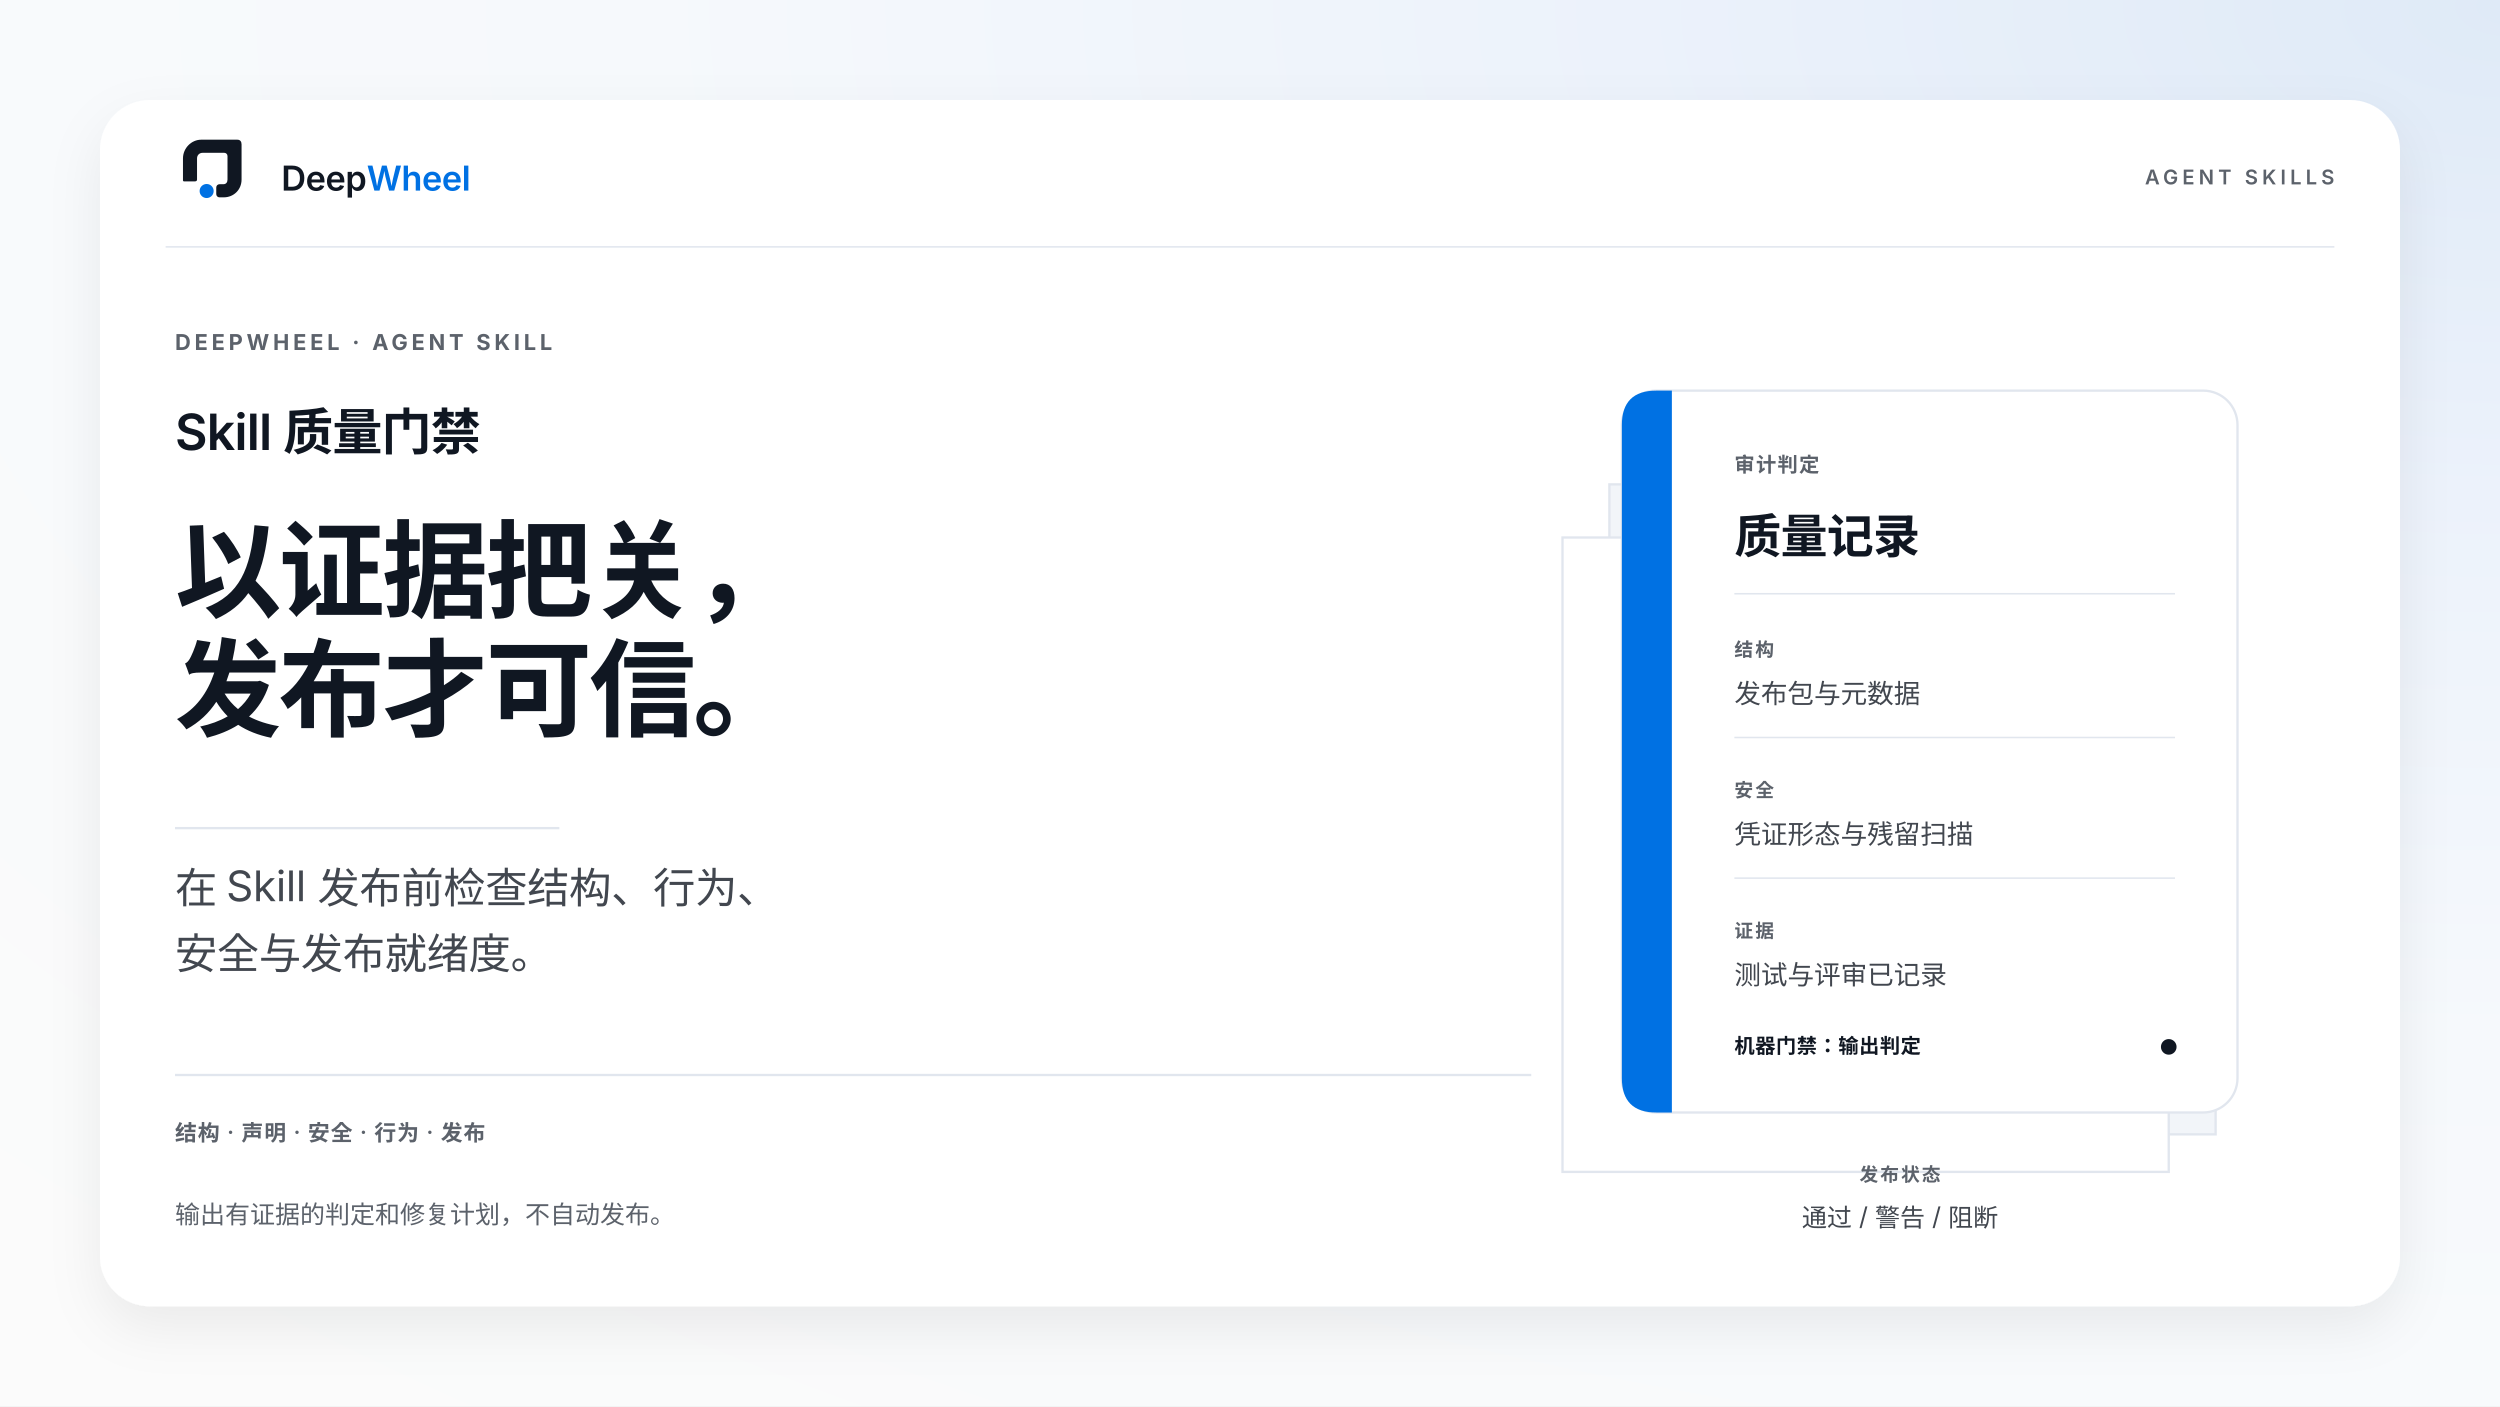
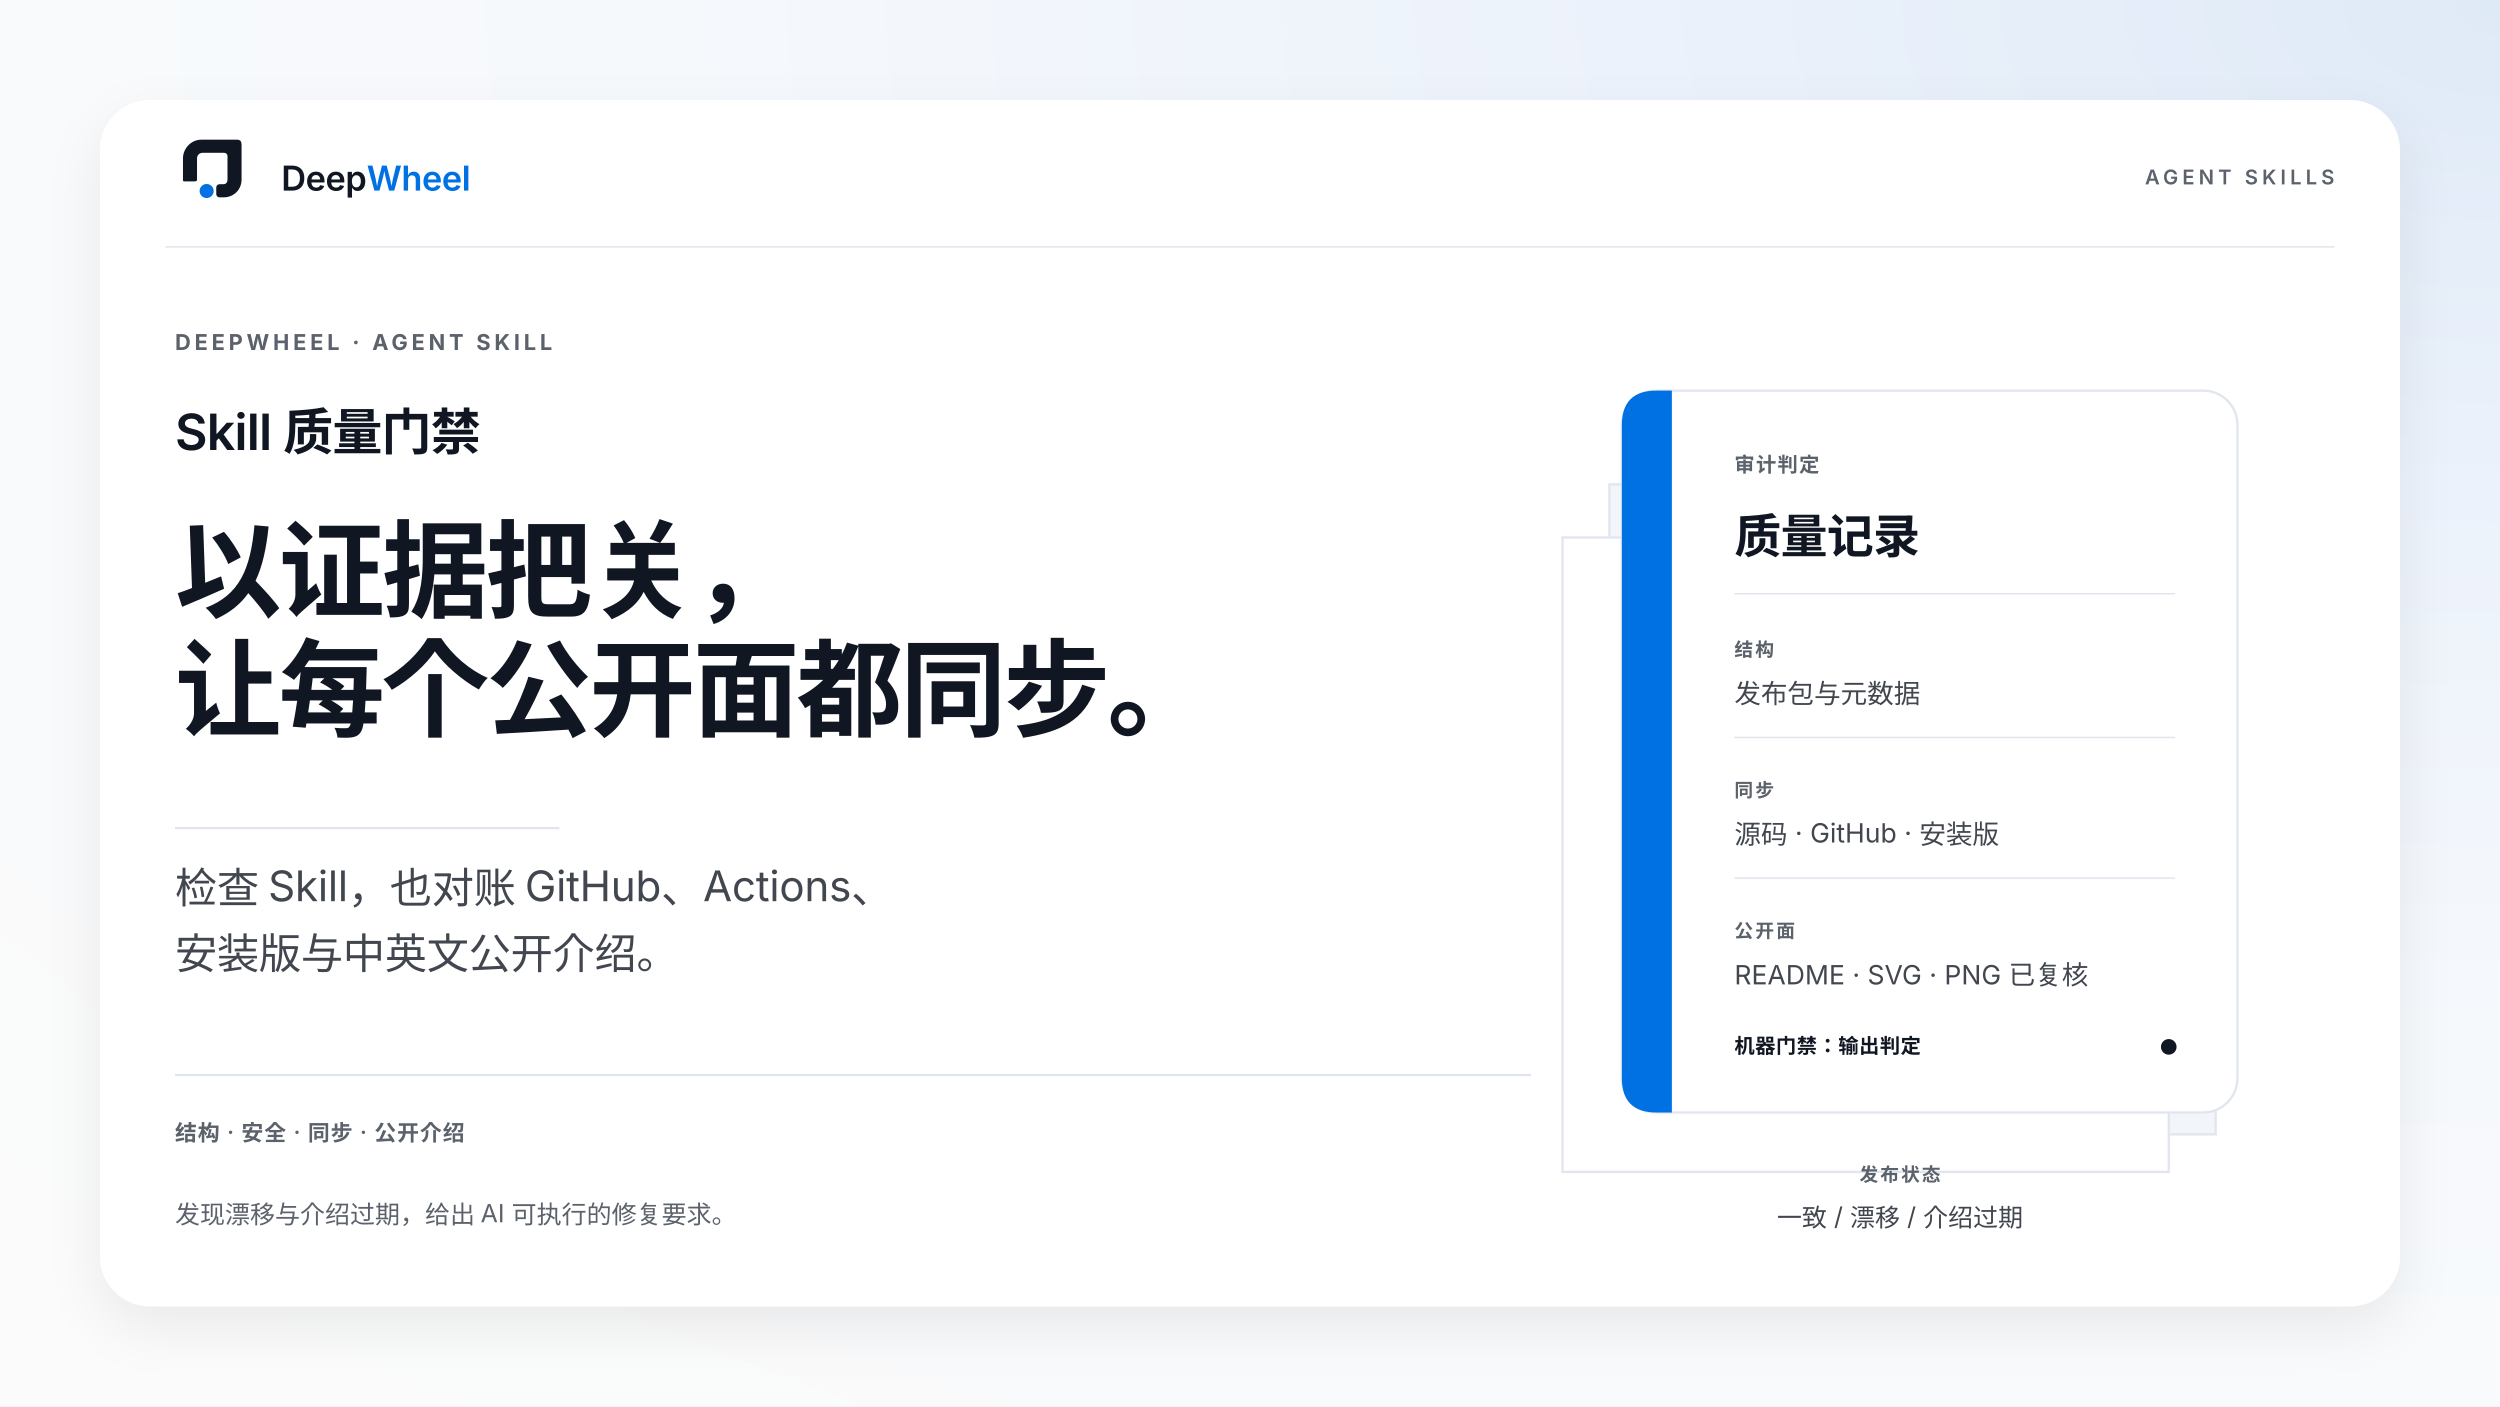
<svg xmlns="http://www.w3.org/2000/svg" width="1600" height="900" viewBox="0 0 1600 900" role="img" aria-labelledby="title desc">
  <defs>
    <radialGradient id="aura" cx="100%" cy="0%" r="135%">
      <stop offset="0%" stop-color="#DFEAF7" />
      <stop offset="26%" stop-color="#ECF2FB" />
      <stop offset="55%" stop-color="#F6F9FC" />
      <stop offset="100%" stop-color="#FBFBFB" />
    </radialGradient>
    <filter id="cardShadow" x="-10%" y="-10%" width="120%" height="130%">
      <feDropShadow dx="0" dy="2" stdDeviation="2" flood-color="#101722" flood-opacity=".04" />
      <feDropShadow dx="0" dy="14" stdDeviation="17" flood-color="#101722" flood-opacity=".07" />
    </filter>
  </defs>
  <rect width="1600" height="900" fill="url(#aura)" />
  <rect x="64" y="64" width="1472" height="772" rx="32" fill="#FFFFFF" filter="url(#cardShadow)" />
  <g transform="translate(106 81) scale(.30)">
    <path fill="#101722" d="M37 115V68C37 46 55 28 76 28H153C159 28 162 32 162 38V113C162 135 145 151 124 151H115C111 151 108 148 108 144V130C108 126 111 123 115 123H123C129 123 132 119 132 113V63C132 59 129 56 125 56H79C72 56 67 61 67 68V113C67 116 65 117 62 117H39C38 117 37 116 37 115Z" />
    <circle cx="87.5" cy="137.5" r="14.99" fill="#0071E3" />
  </g>
  <text x="180" y="122" font-family="'Avenir Next','Inter',Arial,sans-serif" font-weight="600" font-size="22" fill="#101722" letter-spacing="-.3">Deep<tspan fill="#0071E3">Wheel</tspan>
  </text>
  <text x="1494" y="118" text-anchor="end" font-family="'Avenir Next','Inter',Arial,sans-serif" font-weight="600" font-size="13" fill="#5C626B" letter-spacing="2.6">AGENT SKILLS</text>
  <line x1="106" y1="158" x2="1494" y2="158" stroke="#E1E6EE" stroke-width="1" />
  <text x="112" y="224" font-family="'Avenir Next','PingFang SC','Inter',-apple-system,sans-serif" font-weight="700" font-size="14" fill="#5C626B" letter-spacing="2.4">DEEPWHEEL · AGENT SKILL</text>
  <text x="112" y="288" font-family="'Avenir Next','PingFang SC','Inter',-apple-system,sans-serif" font-weight="600" font-size="32" fill="#101722" letter-spacing="-.5">Skill 质量门禁</text>
  <text x="112" y="390" font-family="'Avenir Next','PingFang SC','Inter',-apple-system,sans-serif" font-weight="600" font-size="68" fill="#101722" letter-spacing="-1.7">
    <tspan x="112" dy="0">以证据把关，</tspan>
-     <tspan x="112" dy="76">发布才可信。</tspan>
+     <tspan x="112" dy="76">让每个公开面都同步。</tspan>
  </text>
  <line x1="112" y1="530" x2="358" y2="530" stroke="#E1E6EE" stroke-width="1.5" />
  <text x="112" y="578" font-family="'Avenir Next','PingFang SC','Inter',-apple-system,sans-serif" font-weight="400" font-size="27" fill="#42474F" letter-spacing="-.15">
-     <tspan x="112" dy="0">在 Skill 发布前检查结构、行为、</tspan>
-     <tspan x="112" dy="42">安全与发布就绪度。</tspan>
+     <tspan x="112" dy="0">检查 Skill，也对账 GitHub、Actions、</tspan>
+     <tspan x="112" dy="42">安装版与中英文公开介绍。</tspan>
  </text>
  <line x1="112" y1="688" x2="980" y2="688" stroke="#E1E6EE" stroke-width="1.5" />
-   <text x="112" y="730" font-family="'Avenir Next','PingFang SC','Inter',-apple-system,sans-serif" font-weight="600" font-size="14" fill="#5C626B" letter-spacing="0.6">结构   ·   声明   ·   安全   ·   行为   ·   发布</text>
-   <text x="112" y="783" font-family="'Avenir Next','PingFang SC','Inter',-apple-system,sans-serif" font-weight="400" font-size="16" fill="#5C626B">输出有证据的判定和修复计划，不自动发布。</text>
+   <text x="112" y="730" font-family="'Avenir Next','PingFang SC','Inter',-apple-system,sans-serif" font-weight="600" font-size="14" fill="#5C626B" letter-spacing="0.6">结构   ·   安全   ·   同步   ·   公开介绍</text>
+   <text x="112" y="783" font-family="'Avenir Next','PingFang SC','Inter',-apple-system,sans-serif" font-weight="400" font-size="16" fill="#5C626B">发现漂移与介绍过期，给出 AI 可执行的修复要求。</text>
  <path d="M1030 310 H1362 L1418 366 V726 H1030 Z" fill="#F2F5F9" stroke="#E1E6EE" stroke-width="1.5" />
  <path d="M1362 310 V366 H1418" fill="none" stroke="#E1E6EE" stroke-width="1.5" />
  <path d="M1000 344 H1332 L1388 400 V750 H1000 Z" fill="#FFFFFF" stroke="#E1E6EE" stroke-width="1.5" />
  <path d="M1332 344 V400 H1388" fill="none" stroke="#E1E6EE" stroke-width="1.5" />
  <rect x="1038" y="250" width="394" height="462" rx="22" fill="#FFFFFF" stroke="#E1E6EE" stroke-width="1.5" />
  <path d="M1038 272 Q1038 250 1060 250 H1070 V712 H1060 Q1038 712 1038 690 Z" fill="#0071E3" />
  <text x="1110" y="302" font-family="'Avenir Next','PingFang SC','Inter',-apple-system,sans-serif" font-weight="700" font-size="13" fill="#5C626B" letter-spacing=".8">审计判定</text>
  <text x="1110" y="354" font-family="'Avenir Next','PingFang SC','Inter',-apple-system,sans-serif" font-weight="600" font-size="30" fill="#101722" letter-spacing="-.4">质量记录</text>
  <line x1="1110" y1="380" x2="1392" y2="380" stroke="#E1E6EE" stroke-width="1" />
  <text x="1110" y="420" font-family="'Avenir Next','PingFang SC','Inter',-apple-system,sans-serif" font-weight="700" font-size="12" fill="#5C626B" letter-spacing="1.4">结构</text>
  <text x="1110" y="450" font-family="'Avenir Next','PingFang SC','Inter',-apple-system,sans-serif" font-weight="400" font-size="17" fill="#42474F">发布包与元数据</text>
  <line x1="1110" y1="472" x2="1392" y2="472" stroke="#E1E6EE" stroke-width="1" />
-   <text x="1110" y="510" font-family="'Avenir Next','PingFang SC','Inter',-apple-system,sans-serif" font-weight="700" font-size="12" fill="#5C626B" letter-spacing="1.4">安全</text>
-   <text x="1110" y="540" font-family="'Avenir Next','PingFang SC','Inter',-apple-system,sans-serif" font-weight="400" font-size="17" fill="#42474F">凭证形态与残留扫描</text>
+   <text x="1110" y="510" font-family="'Avenir Next','PingFang SC','Inter',-apple-system,sans-serif" font-weight="700" font-size="12" fill="#5C626B" letter-spacing="1.4">同步</text>
+   <text x="1110" y="540" font-family="'Avenir Next','PingFang SC','Inter',-apple-system,sans-serif" font-weight="400" font-size="17" fill="#42474F">源码 · GitHub · 安装版</text>
  <line x1="1110" y1="562" x2="1392" y2="562" stroke="#E1E6EE" stroke-width="1" />
-   <text x="1110" y="600" font-family="'Avenir Next','PingFang SC','Inter',-apple-system,sans-serif" font-weight="700" font-size="12" fill="#5C626B" letter-spacing="1.4">证据</text>
-   <text x="1110" y="630" font-family="'Avenir Next','PingFang SC','Inter',-apple-system,sans-serif" font-weight="400" font-size="17" fill="#42474F">测试与评审已记录</text>
+   <text x="1110" y="600" font-family="'Avenir Next','PingFang SC','Inter',-apple-system,sans-serif" font-weight="700" font-size="12" fill="#5C626B" letter-spacing="1.4">公开面</text>
+   <text x="1110" y="630" font-family="'Avenir Next','PingFang SC','Inter',-apple-system,sans-serif" font-weight="400" font-size="17" fill="#42474F">README · SVG · PNG 已复核</text>
  <text x="1110" y="674" font-family="'Avenir Next','PingFang SC','Inter',-apple-system,sans-serif" font-weight="600" font-size="13" fill="#101722" letter-spacing=".3">机器门禁：输出判定</text>
  <circle cx="1388" cy="670" r="5" fill="#101722" />
  <text x="1216" y="756" text-anchor="middle" font-family="'Avenir Next','PingFang SC','Inter',-apple-system,sans-serif" font-weight="700" font-size="12" fill="#5C626B" letter-spacing="1.3">发布状态</text>
-   <text x="1216" y="785" text-anchor="middle" font-family="'Avenir Next','PingFang SC','Inter',-apple-system,sans-serif" font-weight="400" font-size="16" fill="#42474F">通过 / 警告 / 阻断</text>
+   <text x="1216" y="785" text-anchor="middle" font-family="'Avenir Next','PingFang SC','Inter',-apple-system,sans-serif" font-weight="400" font-size="16" fill="#42474F">一致 / 漂移 / 介绍过期</text>
</svg>
